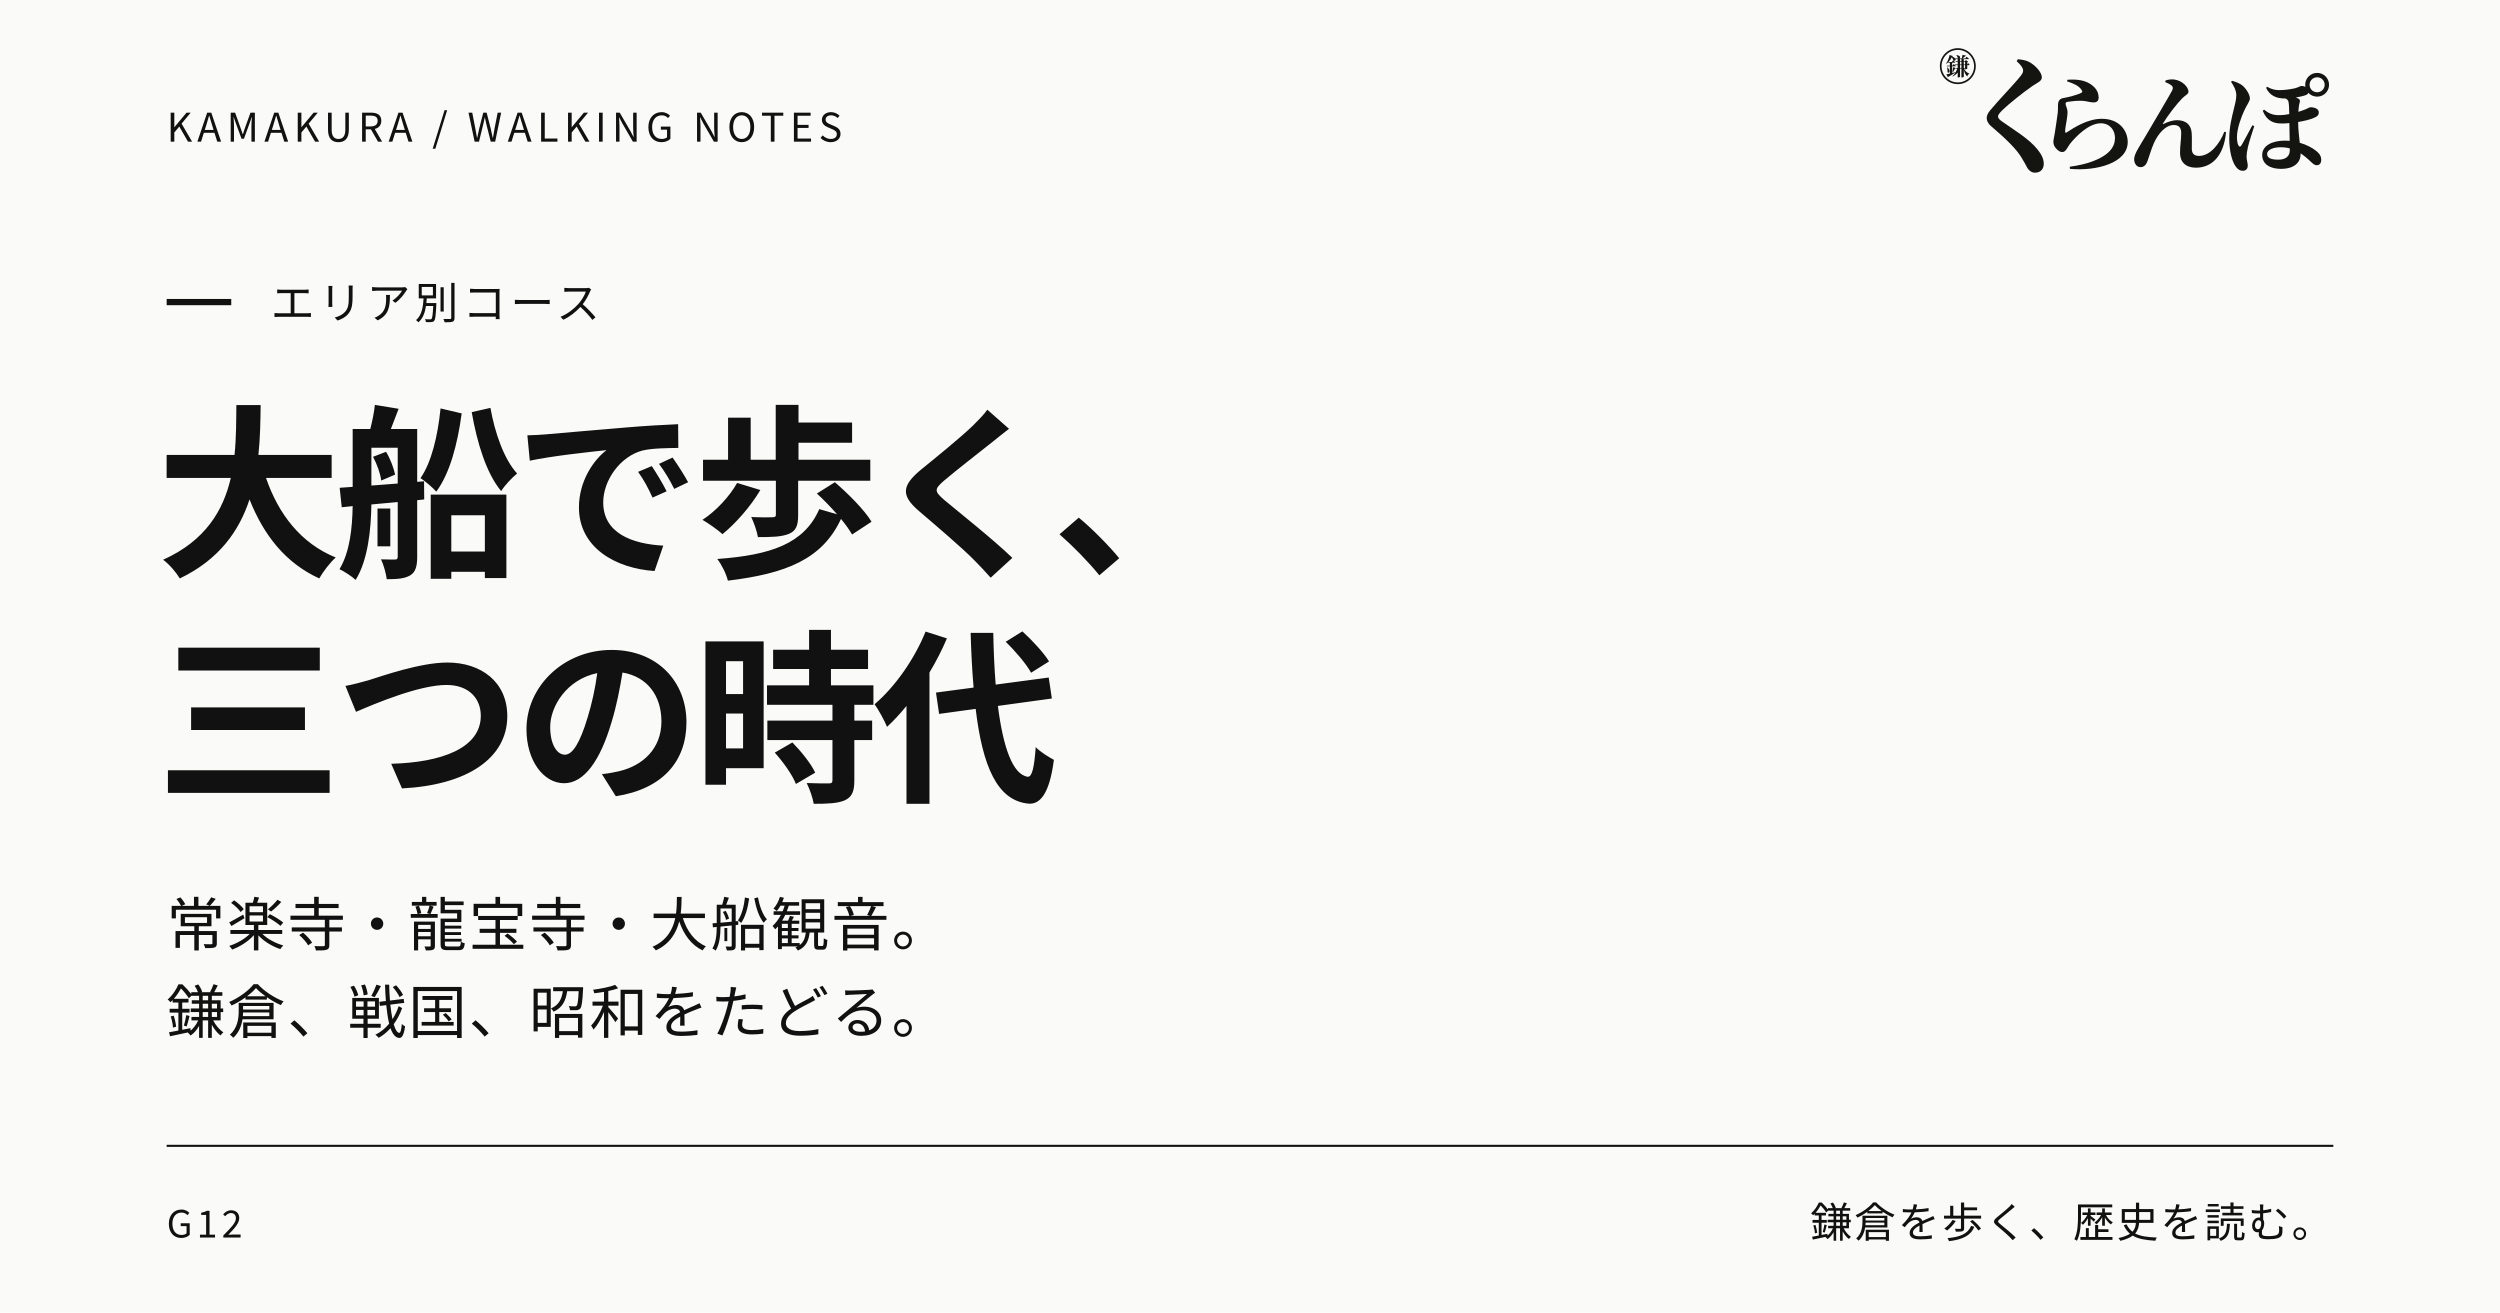
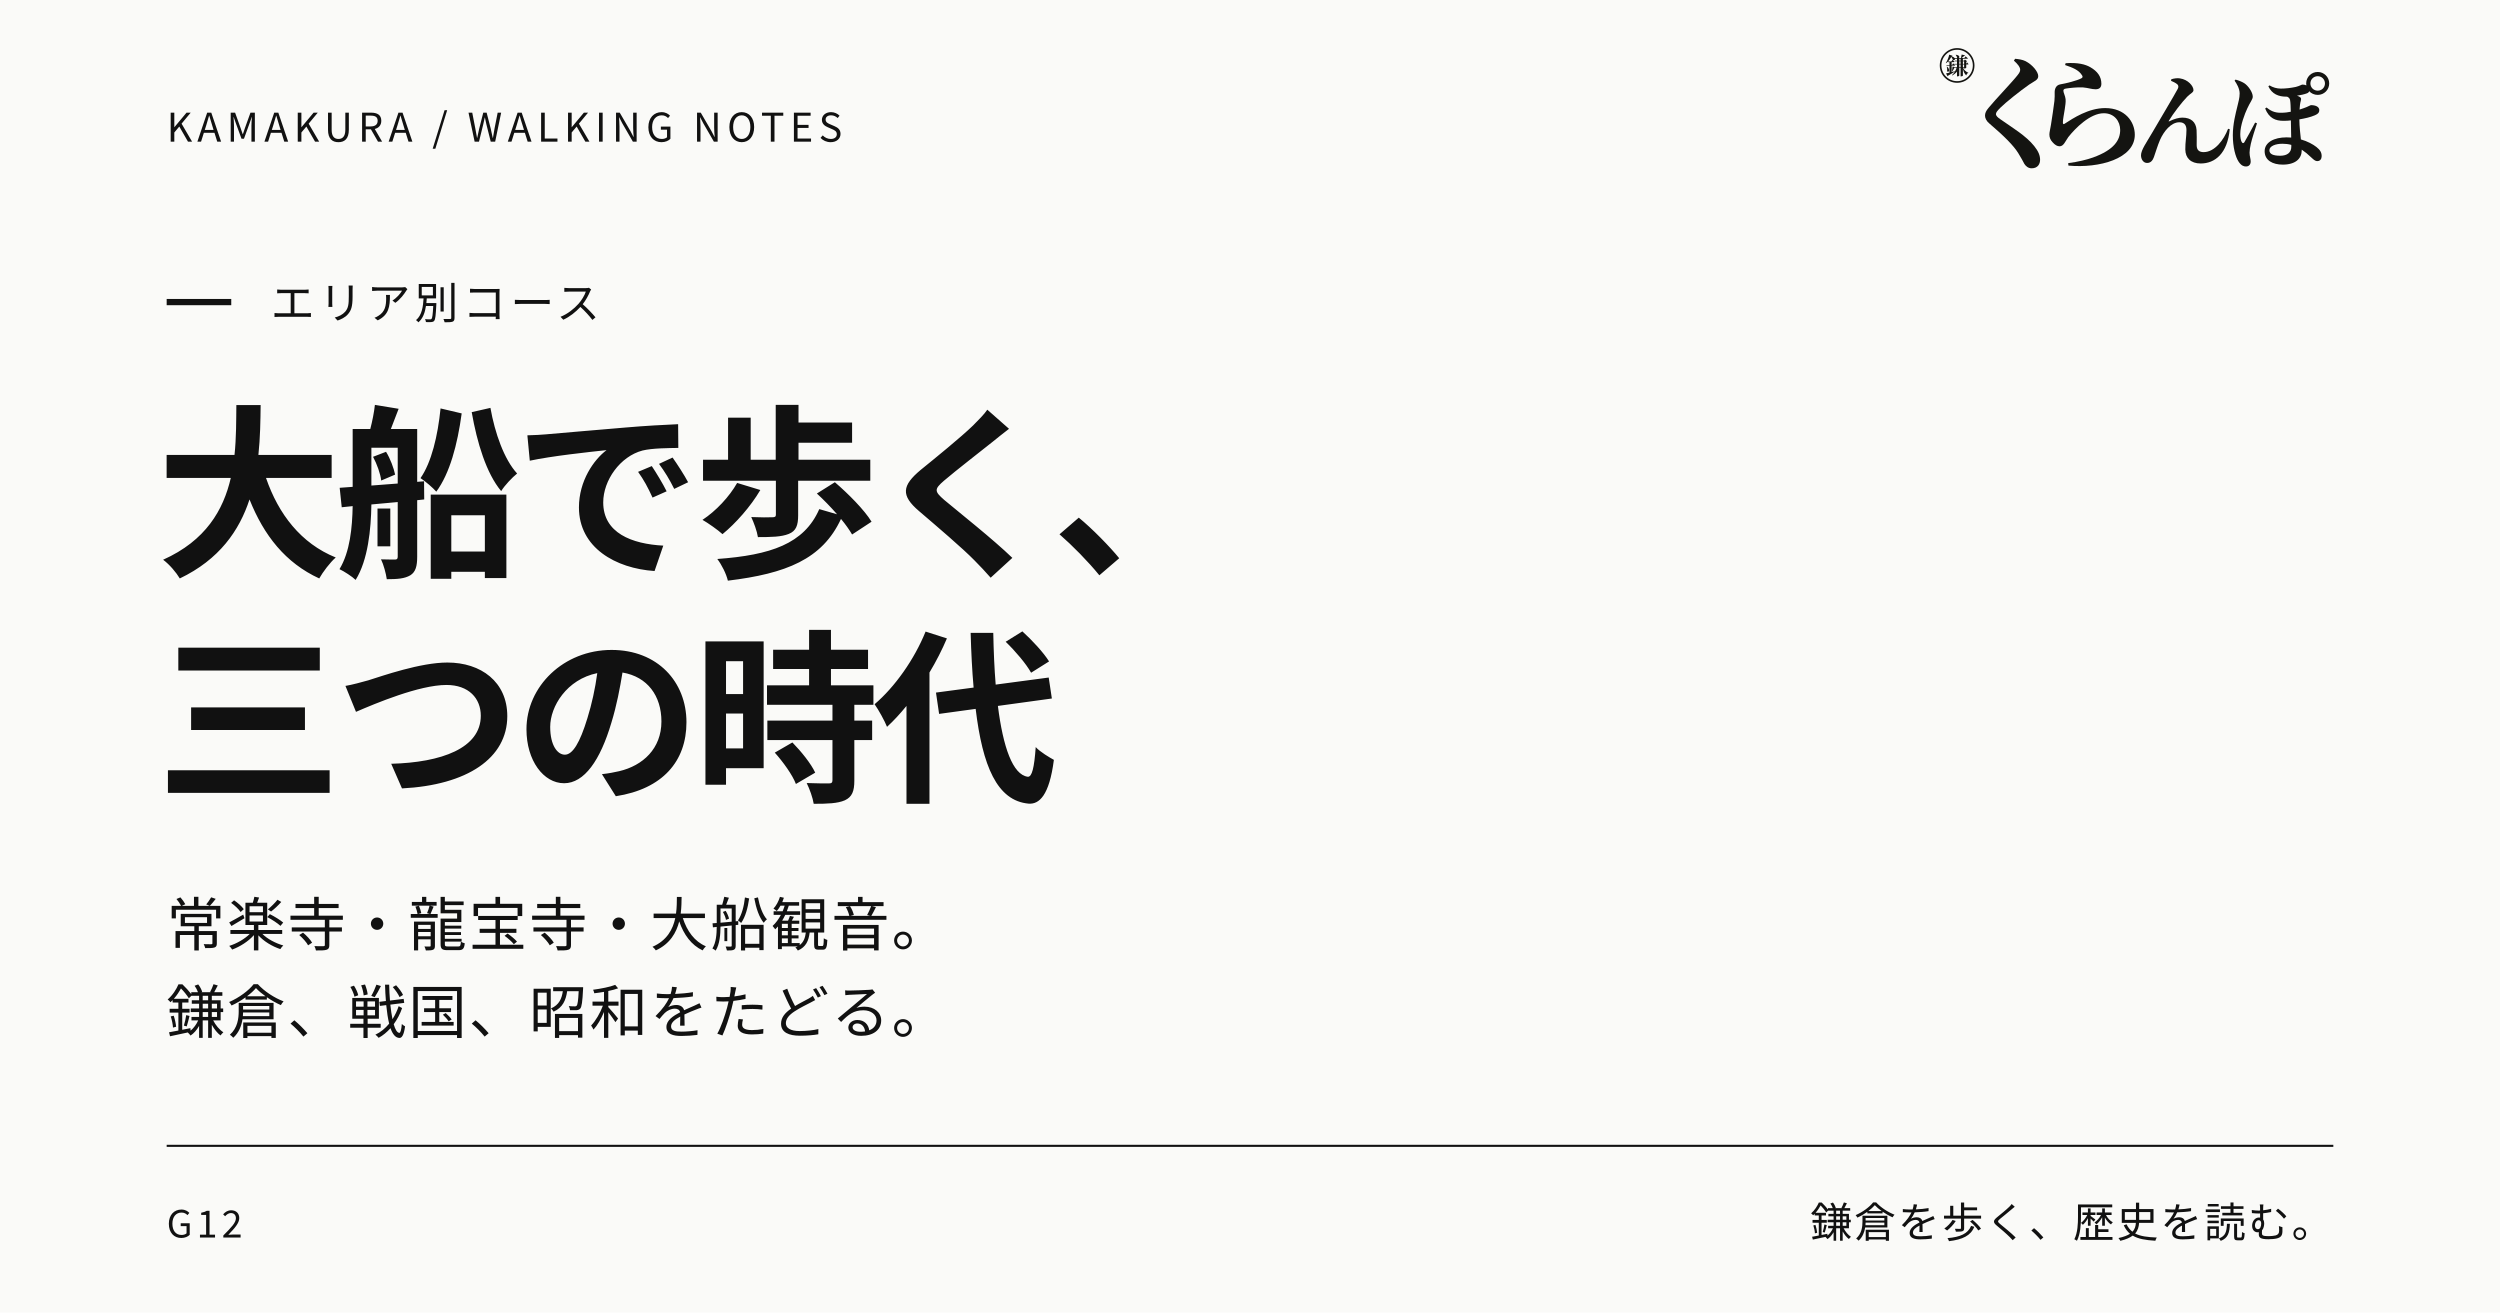
<svg xmlns="http://www.w3.org/2000/svg" width="1200" height="630" viewBox="0 0 1200 630">
  <rect width="1200" height="630" fill="#fafaf8" />
  <g fill="#111" font-family="Noto Sans CJK JP, sans-serif">
    <text x="80" y="68" font-size="19" font-weight="400" letter-spacing="2.6" text-anchor="start">KAMAKURA / WALKING NOTES</text>
-     <g transform="translate(930,22) scale(.5135)">
+     <g transform="translate(930,22) scale(0.4958026)">
      <circle cx="19" cy="19" r="16" fill="none" stroke="#141411" stroke-width="1.6" />
      <path d="M71 332 57 329C71 273 81 194 72 130C134 54 227 196 71 332ZM307 336C300 268 290 187 279 134L296 128C328 170 359 230 385 282C401 282 412 288 417 298L422 281H479C462 227 439 174 410 124L407 134L266 97V375H391C404 375 414 380 416 390C386 424 332 472 332 472L285 403H266V526H368C382 526 392 531 394 542C362 576 304 625 304 625L253 554H112C170 615 218 687 250 753C284 707 309 656 320 621C363 583 422 620 407 673H497V588H406L415 560H497V452H383L391 424H497V309H413L414 305ZM595 673H652V588H595ZM25 39 92 -82C104 -78 113 -69 116 -56C252 20 346 79 409 122C374 62 330 8 278 -37L288 -50C373 -5 443 51 497 118V-88H514C565 -88 595 -66 595 -60V281H652V-88H670C720 -88 751 -66 751 -60V233C779 109 824 17 897 -47C911 12 941 47 982 58L984 69C892 104 801 181 757 281H804V250H819C849 250 894 269 895 276V424H968C980 424 989 429 992 440C972 468 931 512 931 512L897 452H895V546C914 549 927 557 933 565L839 636L795 588H751V673H940C954 673 964 678 966 689C929 724 867 774 867 774L812 702H692C736 731 782 768 811 797C833 797 844 805 848 818L698 852C692 808 679 747 666 702H572C618 729 616 824 450 843L441 838C467 806 497 753 505 707L513 702H396L398 693C381 723 339 754 262 779C289 782 299 790 303 802L160 846C142 743 82 580 13 486L24 478C52 498 79 521 104 546L110 526H172V403H40L48 375H172V73C109 58 56 45 25 39ZM804 424V309H751V424ZM804 452H751V560H804ZM595 424H652V309H595ZM595 452V560H652V452Z" transform="translate(7.707865,27.58427) scale(0.02247191,-0.02247191)" fill="#141411" />
      <path d="M623 -72C675 -72 692 -35 692 -3C692 31 680 64 645 108C577 194 465 259 369 327C348 341 333 355 333 369C333 382 343 395 369 421C411 463 530 558 603 609C646 638 677 646 677 678C677 713 630 771 573 800C548 812 520 816 489 819L479 804C508 778 530 752 530 730C530 716 524 705 509 686C470 635 326 485 273 420C252 395 244 377 244 356C244 337 255 312 280 292C397 192 475 115 514 52C541 9 552 -14 564 -36C576 -55 596 -72 623 -72Z" transform="translate(16.964,110) scale(0.119,-0.119)" fill="#141411" />
-       <path d="M335 -30 337 -50C588 -73 877 6 877 201C877 308 797 418 636 418C500 418 376 336 305 290C297 285 293 287 292 298C291 328 302 369 307 408C311 440 316 461 314 490C311 518 296 543 296 559C296 567 300 575 318 577C343 581 409 589 456 586C501 582 525 571 558 571C591 571 605 588 605 616C605 674 573 717 516 750C475 774 413 790 314 783L310 768C372 747 420 728 446 687C455 675 454 666 442 660C409 642 315 618 271 611C236 605 225 574 225 547C225 522 226 505 223 476C218 429 202 330 195 283C189 244 182 222 182 203C182 180 190 159 208 140C227 118 246 107 265 107C298 107 311 147 336 182C393 254 513 376 625 376C711 376 758 310 758 240C758 158 709 78 537 16C491 -1 413 -20 335 -30Z" transform="translate(90.112,110) scale(0.1,-0.1)" fill="#141411" />
-       <path d="M665 -39C804 -39 924 58 946 293L930 297C889 189 800 71 694 71C653 71 626 88 626 138C626 193 628 238 625 285C619 362 572 405 487 405C455 405 410 394 362 370C355 366 353 369 357 375C397 443 484 556 535 608C563 637 595 648 595 671C595 711 542 774 463 785C441 789 404 785 380 776L378 761C396 754 423 741 438 728C449 718 453 704 443 684C413 626 262 374 196 260C141 165 87 92 87 40C87 4 108 -34 146 -34C183 -34 201 -7 212 23C229 70 246 131 271 189C307 271 377 360 458 360C512 360 527 326 527 284C527 220 515 165 516 96C517 14 569 -39 665 -39Z" transform="translate(175.112,110) scale(0.1,-0.1)" fill="#141411" />
-       <path d="M190 -68C221 -68 236 -47 236 -19C236 8 225 29 225 66C225 85 229 117 237 151C249 202 277 290 297 350L279 357C251 305 194 197 175 167C166 154 156 155 148 171C140 186 135 214 135 246C135 331 179 443 203 494C230 554 256 581 256 608C256 651 211 714 174 738C144 756 117 766 89 773L80 763C99 736 129 687 129 639C129 593 116 555 106 510C91 448 63 344 63 235C63 120 88 24 120 -23C146 -61 169 -68 190 -68ZM885 666C845 666 814 697 814 736C814 775 845 806 885 806C924 806 955 775 955 736C955 697 924 666 885 666ZM885 625C946 625 996 674 996 736C996 798 946 847 885 847C823 847 773 798 773 736L775 717C764 722 751 725 737 725C728 725 712 712 672 702C624 692 575 686 528 686C489 686 451 697 418 717L407 708C442 632 508 608 578 608H588C602 602 614 592 617 576C622 551 623 504 624 462C597 456 565 452 525 452C464 452 427 473 389 503L376 493C415 397 477 374 554 374C578 374 600 375 625 378L628 212C614 213 599 214 584 214C461 214 371 165 371 80C371 -10 450 -50 546 -50C672 -50 730 10 730 89V95C760 75 791 50 825 17C843 1 858 -16 881 -16C909 -16 923 6 923 32C923 68 908 92 873 120C839 147 785 176 722 194C716 249 708 313 707 388C760 397 815 409 858 428C891 442 900 456 900 477C900 524 833 526 819 526C815 526 801 517 777 507C758 499 734 491 709 483C711 515 714 545 721 568C726 587 726 598 708 607C702 611 693 614 684 617C719 623 754 630 780 640C791 644 799 650 802 661C822 639 852 625 885 625ZM629 141V123C629 68 591 36 522 36C453 36 417 52 417 89C417 130 478 152 542 152C572 152 601 149 629 141Z" transform="translate(266.412,110) scale(0.1,-0.1)" fill="#141411" />
+       <path d="M335 -30 337 -50C588 -73 877 6 877 201C877 308 797 418 636 418C500 418 376 336 305 290C297 285 293 287 292 298C291 328 302 369 307 408C311 440 316 461 314 490C311 518 296 543 296 559C296 567 300 575 318 577C343 581 409 589 456 586C501 582 525 571 558 571C591 571 605 588 605 616C605 674 573 717 516 750C475 774 413 790 314 783L310 768C372 747 420 728 446 687C455 675 454 666 442 660C409 642 315 618 271 611C236 605 225 574 225 547C225 522 226 505 223 476C218 429 202 330 195 283C189 244 182 222 182 203C182 180 190 159 208 140C227 118 246 107 265 107C298 107 311 147 336 182C393 254 513 376 625 376C711 376 758 310 758 240C758 158 709 78 537 16C491 -1 413 -20 335 -30Z" transform="translate(86.654,110) scale(0.119,-0.119)" fill="#141411" />
+       <path d="M665 -39C804 -39 924 58 946 293L930 297C889 189 800 71 694 71C653 71 626 88 626 138C626 193 628 238 625 285C619 362 572 405 487 405C455 405 410 394 362 370C355 366 353 369 357 375C397 443 484 556 535 608C563 637 595 648 595 671C595 711 542 774 463 785C441 789 404 785 380 776L378 761C396 754 423 741 438 728C449 718 453 704 443 684C413 626 262 374 196 260C141 165 87 92 87 40C87 4 108 -34 146 -34C183 -34 201 -7 212 23C229 70 246 131 271 189C307 271 377 360 458 360C512 360 527 326 527 284C527 220 515 165 516 96C517 14 569 -39 665 -39Z" transform="translate(188.317,110) scale(0.1,-0.1)" fill="#141411" />
+       <path d="M190 -68C221 -68 236 -47 236 -19C236 8 225 29 225 66C225 85 229 117 237 151C249 202 277 290 297 350L279 357C251 305 194 197 175 167C166 154 156 155 148 171C140 186 135 214 135 246C135 331 179 443 203 494C230 554 256 581 256 608C256 651 211 714 174 738C144 756 117 766 89 773L80 763C99 736 129 687 129 639C129 593 116 555 106 510C91 448 63 344 63 235C63 120 88 24 120 -23C146 -61 169 -68 190 -68ZM885 666C845 666 814 697 814 736C814 775 845 806 885 806C924 806 955 775 955 736C955 697 924 666 885 666ZM885 625C946 625 996 674 996 736C996 798 946 847 885 847C823 847 773 798 773 736L775 717C764 722 751 725 737 725C728 725 712 712 672 702C624 692 575 686 528 686C489 686 451 697 418 717L407 708C442 632 508 608 578 608H588C602 602 614 592 617 576C622 551 623 504 624 462C597 456 565 452 525 452C464 452 427 473 389 503L376 493C415 397 477 374 554 374C578 374 600 375 625 378L628 212C614 213 599 214 584 214C461 214 371 165 371 80C371 -10 450 -50 546 -50C672 -50 730 10 730 89V95C760 75 791 50 825 17C843 1 858 -16 881 -16C909 -16 923 6 923 32C923 68 908 92 873 120C839 147 785 176 722 194C716 249 708 313 707 388C760 397 815 409 858 428C891 442 900 456 900 477C900 524 833 526 819 526C815 526 801 517 777 507C758 499 734 491 709 483C711 515 714 545 721 568C726 587 726 598 708 607C702 611 693 614 684 617C719 623 754 630 780 640C791 644 799 650 802 661C822 639 852 625 885 625ZM629 141V123C629 68 591 36 522 36C453 36 417 52 417 89C417 130 478 152 542 152C572 152 601 149 629 141Z" transform="translate(279.617,110) scale(0.1,-0.1)" fill="#141411" />
    </g>
    <path d="M80 145H111" stroke="#111" stroke-width="3" />
    <text x="130" y="153" font-size="21" font-weight="400" letter-spacing="2" text-anchor="start">エリア別コース</text>
    <text x="75" y="270" font-size="89" font-weight="900" letter-spacing="-3" text-anchor="start">大船で歩く、</text>
    <text x="75" y="378" font-size="89" font-weight="900" letter-spacing="-3" text-anchor="start">三つの時代</text>
    <text x="80" y="454" font-size="28" font-weight="400" letter-spacing="1" text-anchor="start">常楽寺・龍宝寺・大船観音。</text>
    <text x="80" y="496" font-size="28" font-weight="400" letter-spacing="1" text-anchor="start">鎌倉、戦国、昭和をたどる。</text>
    <path d="M80 550H1120" stroke="#111" stroke-width="1" />
    <text x="80" y="594" font-size="18" font-weight="400" letter-spacing="2" text-anchor="start">G12</text>
    <text x="1120" y="594" font-size="20" font-weight="400" letter-spacing="1" text-anchor="end">鎌倉を歩く、歴史を読む。</text>
  </g>
</svg>
